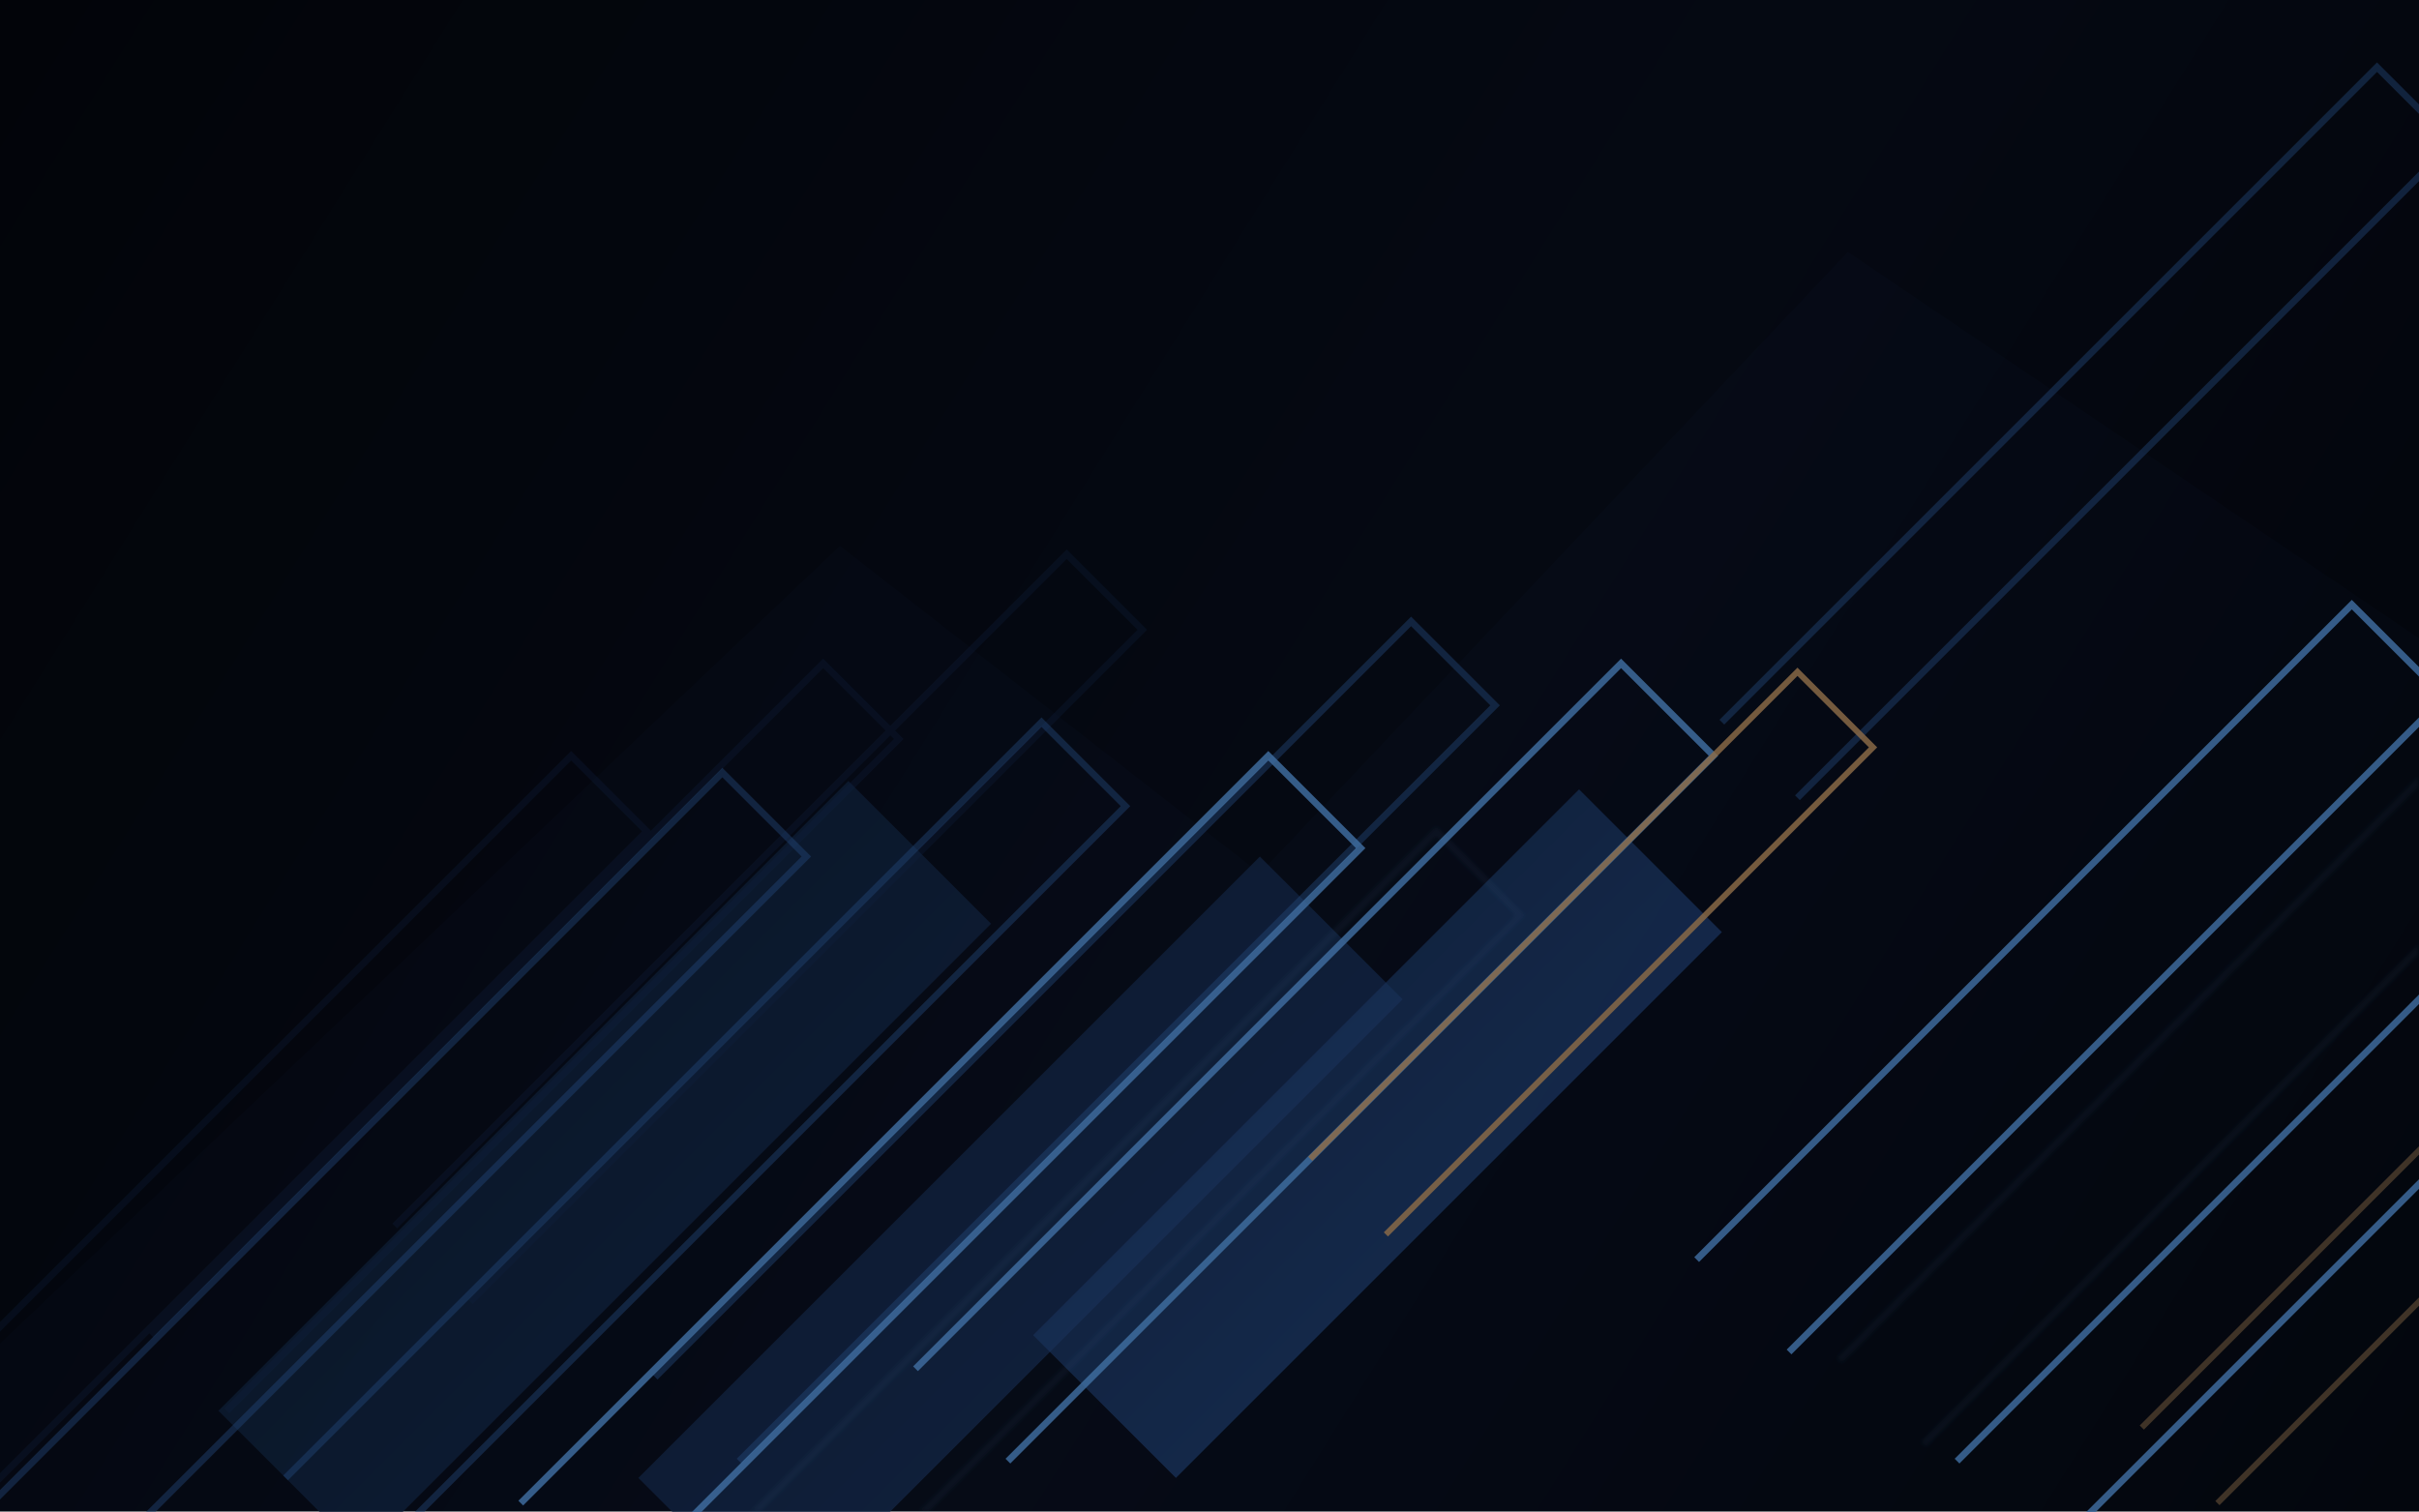
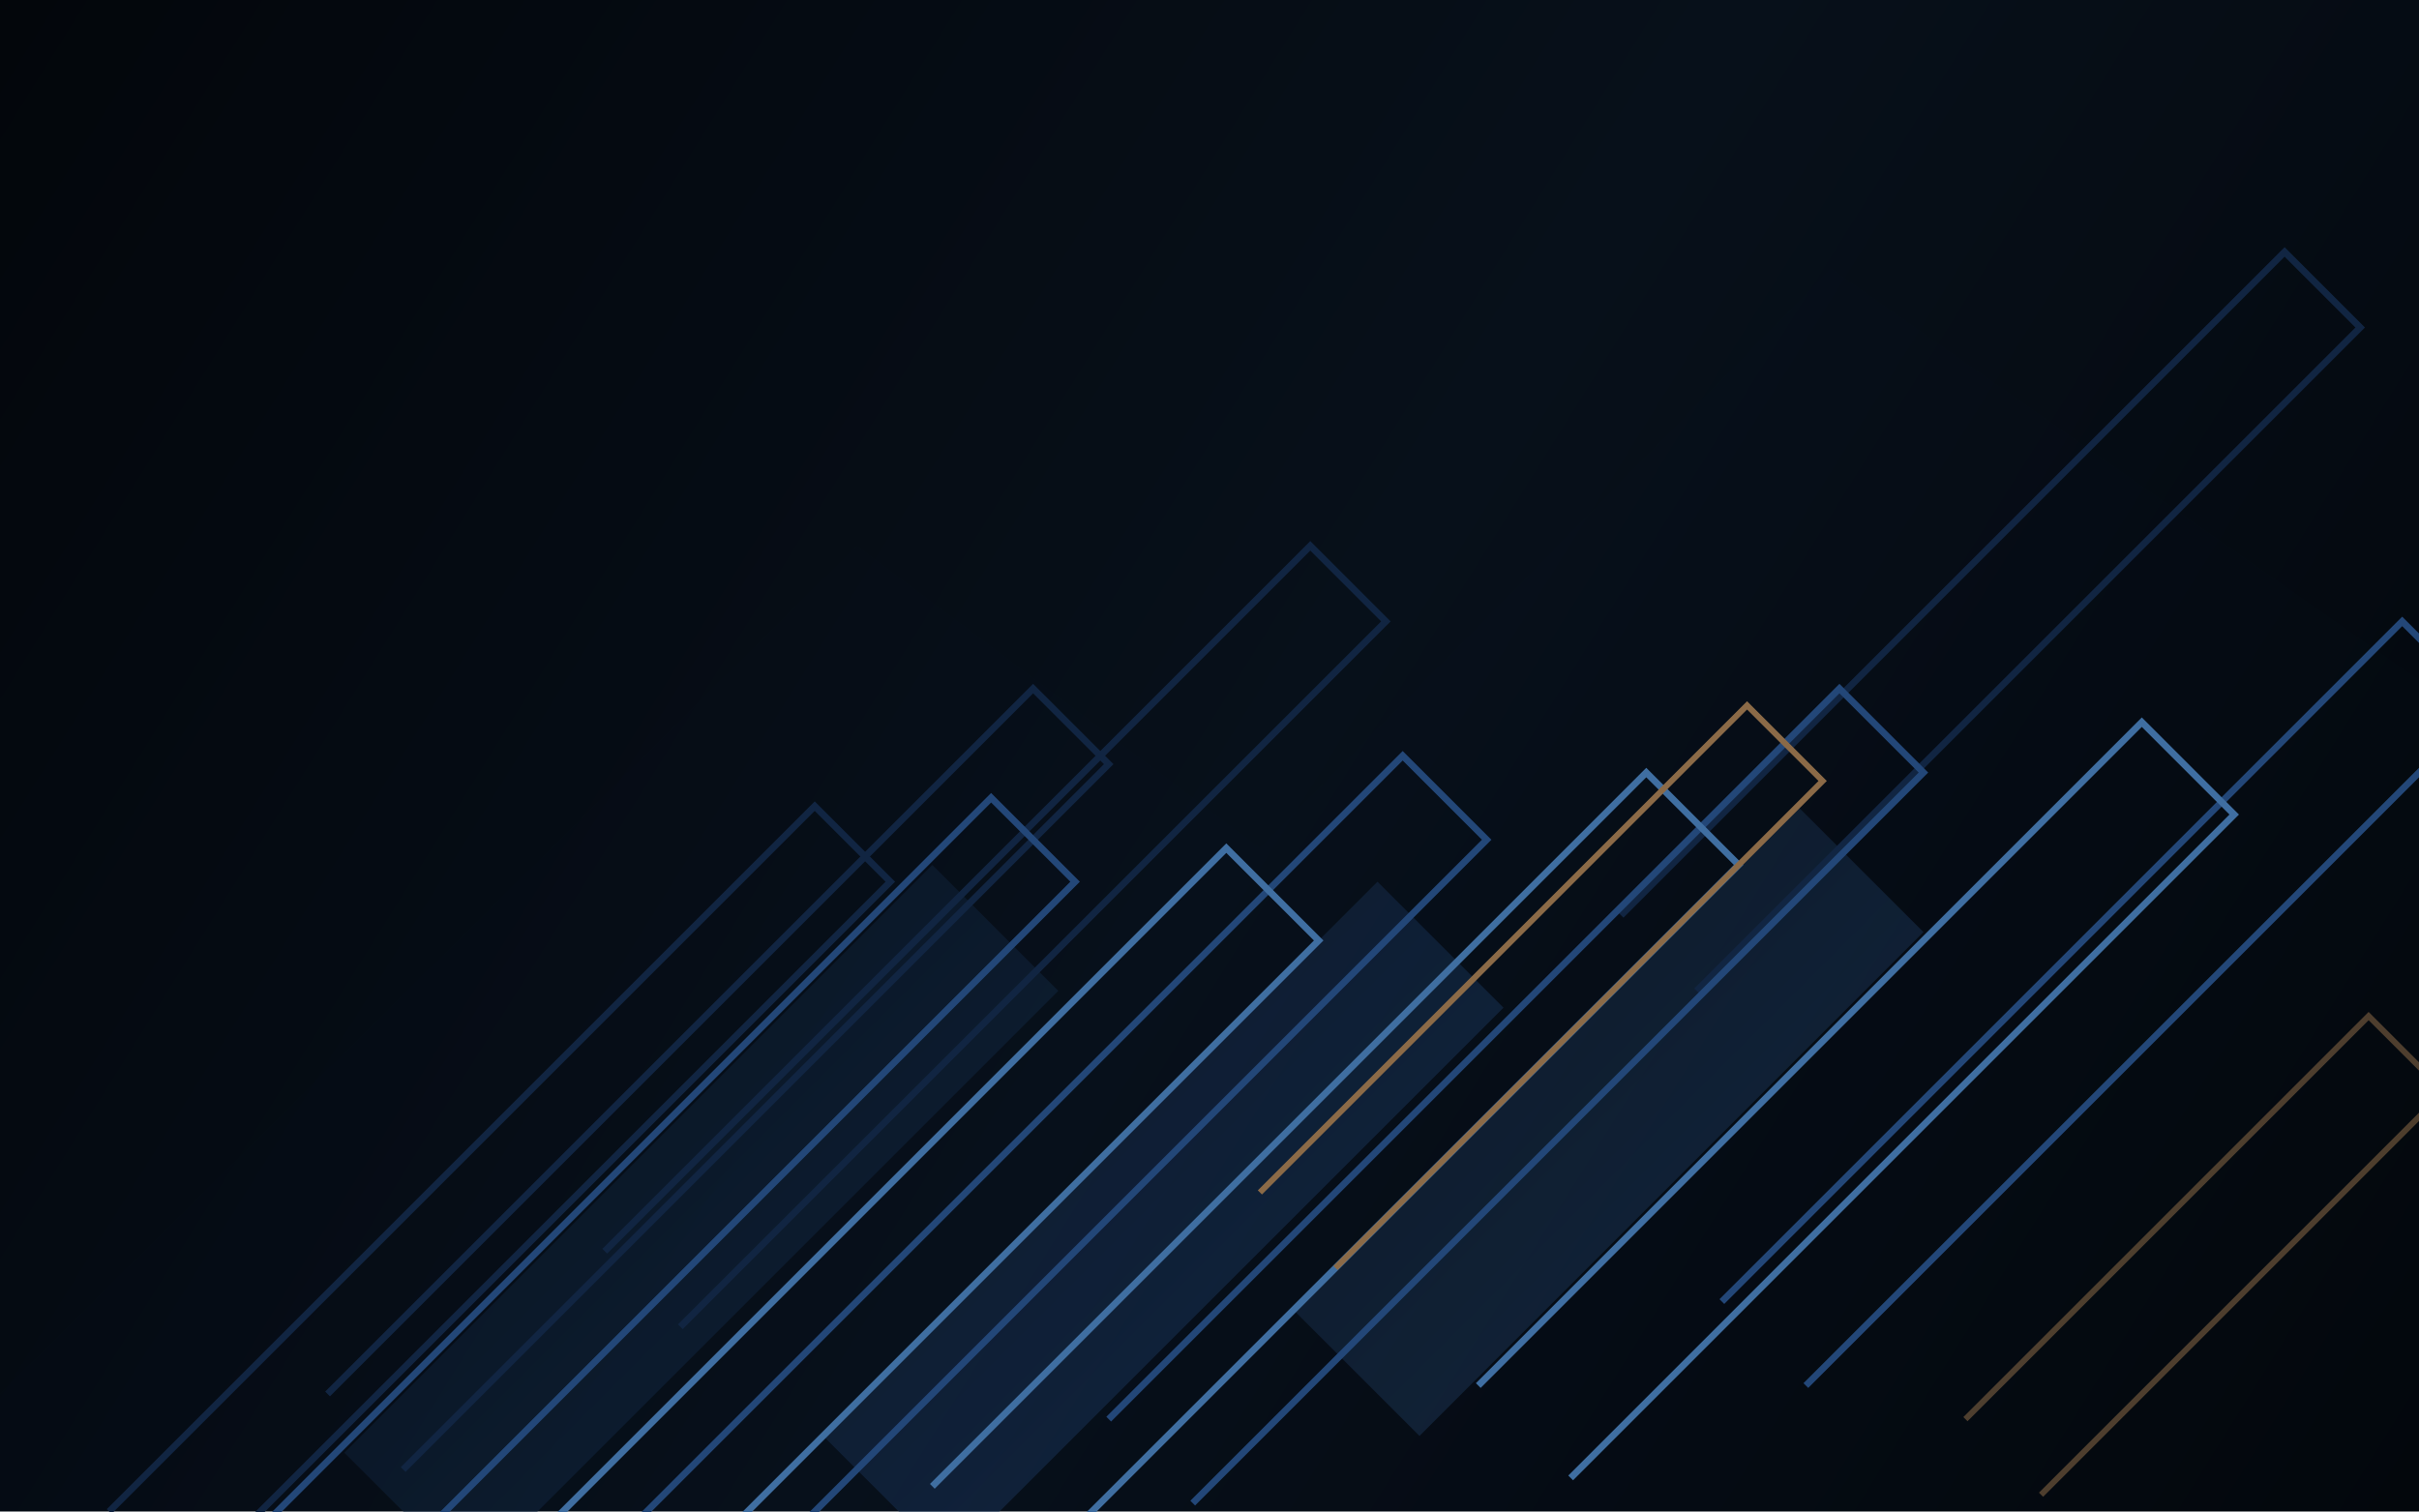
<svg xmlns="http://www.w3.org/2000/svg" width="2880" height="1800" viewBox="0 0 2880 1800" fill="none">
  <defs>
    <linearGradient id="bg" x1="0" y1="0" x2="2880" y2="1800" gradientUnits="userSpaceOnUse">
-       <stop offset="0%" stop-color="#02040A" />
-       <stop offset="55%" stop-color="#050A14" />
-       <stop offset="100%" stop-color="#02040A" />
+       <stop offset="0%" stop-color="#03060B" />
+       <stop offset="52%" stop-color="#07101A" />
+       <stop offset="100%" stop-color="#03060B" />
    </linearGradient>
-     <linearGradient id="blueFill1" x1="0" y1="0" x2="1" y2="1">
-       <stop offset="0%" stop-color="#0A1424" />
-       <stop offset="100%" stop-color="#13294A" />
+     <linearGradient id="fillA" x1="0" y1="0" x2="1" y2="1">
+       <stop offset="0%" stop-color="#0B1628" />
+       <stop offset="100%" stop-color="#163252" />
    </linearGradient>
-     <linearGradient id="blueFill2" x1="0" y1="0" x2="1" y2="1">
-       <stop offset="0%" stop-color="#0D1930" />
-       <stop offset="100%" stop-color="#18345D" />
+     <linearGradient id="fillB" x1="0" y1="0" x2="1" y2="1">
+       <stop offset="0%" stop-color="#102038" />
+       <stop offset="100%" stop-color="#234A7E" />
    </linearGradient>
-     <linearGradient id="blueFill3" x1="0" y1="0" x2="1" y2="1">
-       <stop offset="0%" stop-color="#122341" />
-       <stop offset="100%" stop-color="#244A83" />
+     <linearGradient id="fillC" x1="0" y1="0" x2="1" y2="1">
+       <stop offset="0%" stop-color="#132743" />
+       <stop offset="100%" stop-color="#315D93" />
    </linearGradient>
-     <filter id="softGlow" x="-20%" y="-20%" width="140%" height="140%">
-       <feGaussianBlur stdDeviation="2.5" result="blur" />
-       <feColorMatrix in="blur" type="matrix" values="1 0 0 0 0                 0 1 0 0 0                 0 0 1 0 0                 0 0 0 0.08 0" />
-     </filter>
    <style>
-       .outline-dark { stroke: #0E2241; stroke-width: 8; fill: none; stroke-linejoin: miter; }
-       .outline-mid  { stroke: #234778; stroke-width: 8; fill: none; stroke-linejoin: miter; }
-       .outline-bright { stroke: #3F6EA1; stroke-width: 8; fill: none; stroke-linejoin: miter; }
-       .outline-copper { stroke: #8C6B47; stroke-width: 7; fill: none; stroke-linejoin: miter; }
+       .o1 { fill: none; stroke: #112542; stroke-width: 8; stroke-linejoin: miter; }
+       .o2 { fill: none; stroke: #234778; stroke-width: 8; stroke-linejoin: miter; }
+       .o3 { fill: none; stroke: #3F6EA1; stroke-width: 8; stroke-linejoin: miter; }
+       .oc { fill: none; stroke: #8B6A47; stroke-width: 7; stroke-linejoin: miter; }

-       .fill-dark { fill: url(#blueFill1); opacity: 0.72; }
-       .fill-mid  { fill: url(#blueFill2); opacity: 0.68; }
-       .fill-bright { fill: url(#blueFill3); opacity: 0.62; }
- 
-       .ghost { opacity: 0.28; }
-       .dim { opacity: 0.44; }
-       .strong { opacity: 0.82; }
+       .f1 { fill: url(#fillA); opacity: 0.52; }
+       .f2 { fill: url(#fillB); opacity: 0.44; }
+       .f3 { fill: url(#fillC); opacity: 0.34; }
    </style>
  </defs>
  <rect width="2880" height="1800" fill="url(#bg)" />
-   <g opacity="0.08">
-     <rect x="0" y="0" width="2880" height="1800" fill="#000000" />
-     <path d="M0 1600L1000 650L1500 1040L2200 300L2880 760V1800H0V1600Z" fill="#0A1A32" />
+   <g opacity="0.05">
+     <path d="M0 1660L1020 650L1500 1010L2180 320L2880 810V1800H0V1660Z" fill="#0A1730" />
  </g>
-   <g>
-     <path class="fill-dark" d="M260 1680L1010 930L1180 1100L430 1850L260 1680Z" />
-     <path class="fill-mid" d="M760 1760L1500 1020L1670 1190L930 1930L760 1760Z" />
-     <path class="fill-bright" d="M1230 1590L1880 940L2050 1110L1400 1760L1230 1590Z" />
+   <g id="hero-fill-layer">
+     <path class="f1" d="M410 1730L1110 1030L1260 1180L560 1880L410 1730Z" />
+     <path class="f2" d="M980 1710L1640 1050L1790 1200L1130 1860L980 1710Z" />
+     <path class="f3" d="M1540 1560L2140 960L2290 1110L1690 1710L1540 1560Z" />
  </g>
-   <g class="ghost">
-     <path class="outline-dark" d="M-120 1700L680 900L770 990L-30 1790" />
-     <path class="outline-dark" d="M180 1590L980 790L1070 880L270 1680" />
-     <path class="outline-dark" d="M470 1460L1270 660L1360 750L560 1550" />
+   <g id="hero-outline-back">
+     <path class="o1" d="M130 1800L970 960L1060 1050L220 1890" />
+     <path class="o1" d="M390 1660L1230 820L1320 910L480 1750" />
+     <path class="o1" d="M720 1490L1560 650L1650 740L810 1580" />
+     <path class="o1" d="M1930 1090L2720 300L2810 390L2020 1180" />
  </g>
-   <g class="dim">
-     <path class="outline-mid" d="M-40 1820L860 920L960 1020L60 1920" />
-     <path class="outline-mid" d="M340 1760L1240 860L1340 960L440 1860" />
-     <path class="outline-mid" d="M780 1640L1680 740L1780 840L880 1740" />
-     <path class="outline-mid" d="M2050 860L2830 80L2920 170L2140 950" />
+   <g id="hero-outline-mid">
+     <path class="o2" d="M250 1880L1180 950L1280 1050L350 1980" />
+     <path class="o2" d="M760 1810L1670 900L1770 1000L860 1910" />
+     <path class="o2" d="M1320 1690L2190 820L2290 920L1420 1790" />
+     <path class="o2" d="M2050 1550L2860 740L2960 840L2150 1650" />
  </g>
-   <g class="strong">
-     <path class="outline-bright" d="M620 1790L1510 900L1620 1010L730 1900" />
-     <path class="outline-bright" d="M1090 1630L1930 790L2040 900L1200 1740" />
-     <path class="outline-bright" d="M2020 1500L2800 720L2910 830L2130 1610" />
-     <path class="outline-bright" d="M2330 1740L3020 1050L3130 1160L2440 1850" />
+   <g id="hero-outline-front">
+     <path class="o3" d="M560 1910L1460 1010L1570 1120L670 2020" />
+     <path class="o3" d="M1110 1770L1960 920L2070 1030L1220 1880" />
+     <path class="o3" d="M1760 1650L2550 860L2660 970L1870 1760" />
  </g>
-   <g filter="url(#softGlow)">
-     <path class="outline-bright" d="M840 1860L1710 990L1810 1090L940 1960" />
-     <path class="outline-bright" d="M2190 1620L2950 860L3050 960L2290 1720" />
-   </g>
-   <g>
-     <path class="outline-copper strong" d="M1560 1380L2140 800L2230 890L1650 1470" />
-     <path class="outline-copper dim" d="M2550 1700L3050 1200L3140 1290L2640 1790" />
+   <g id="hero-accent-layer">
+     <path class="oc" d="M1500 1420L2080 840L2170 930L1590 1510" />
+     <path class="oc" opacity="0.55" d="M2340 1690L2820 1210L2910 1300L2430 1780" />
  </g>
</svg>
